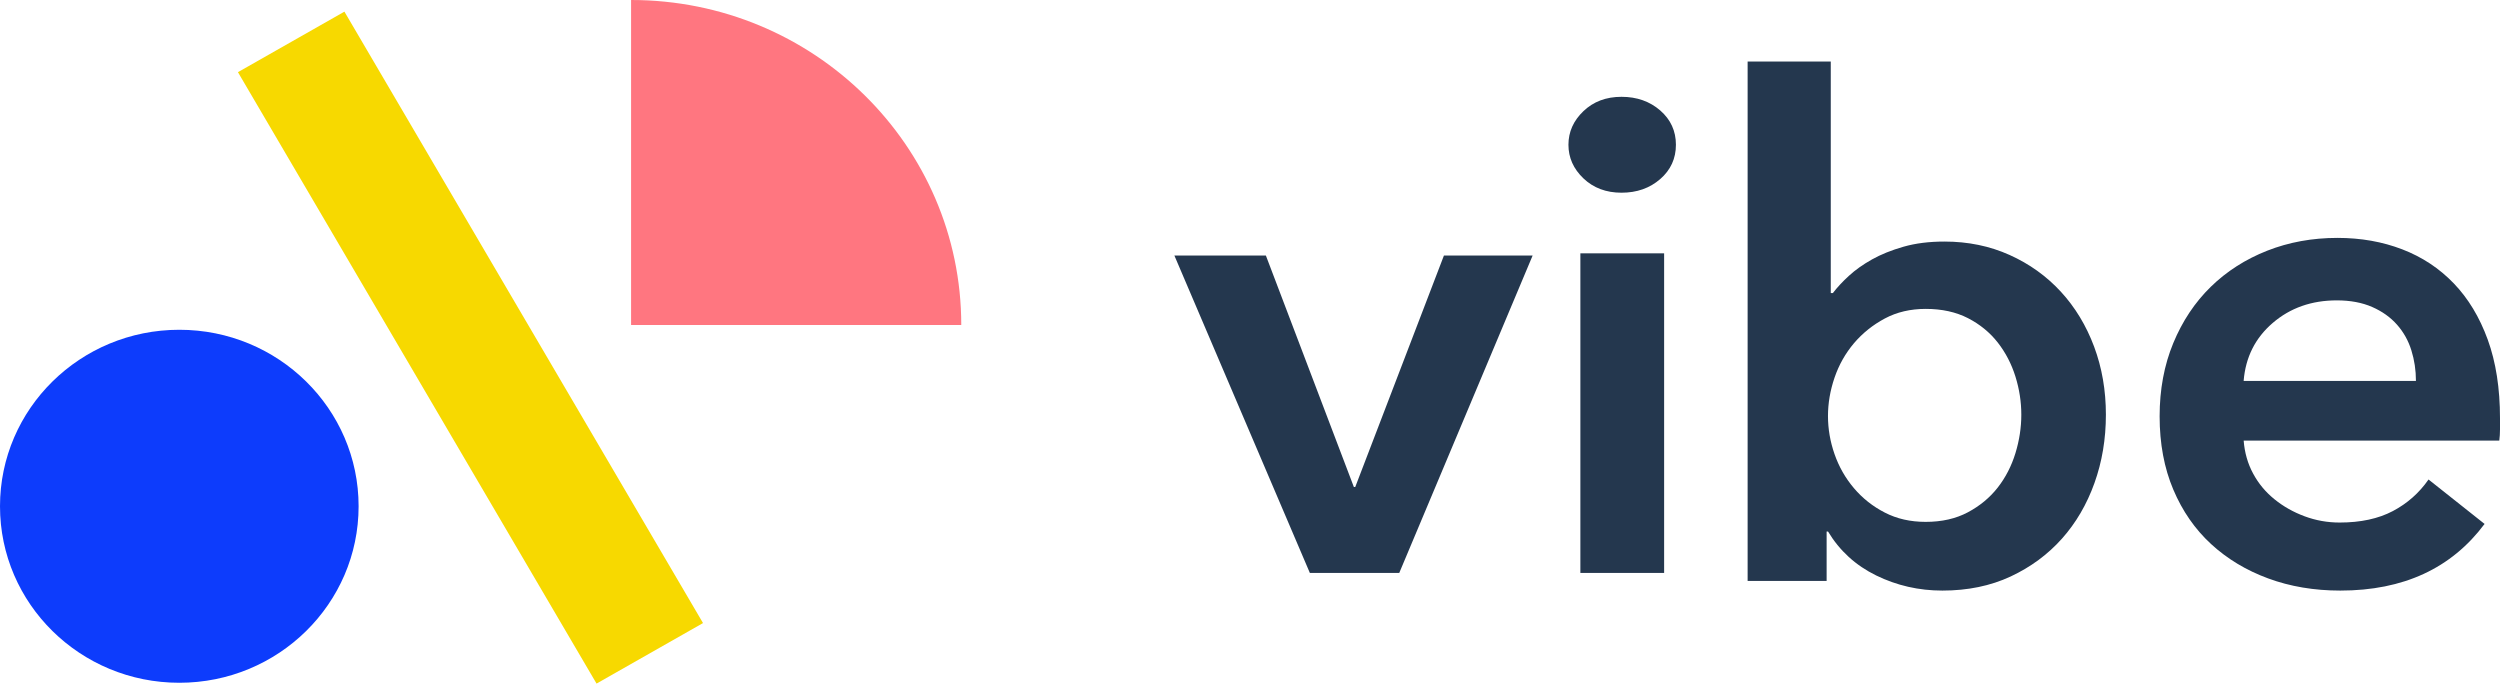
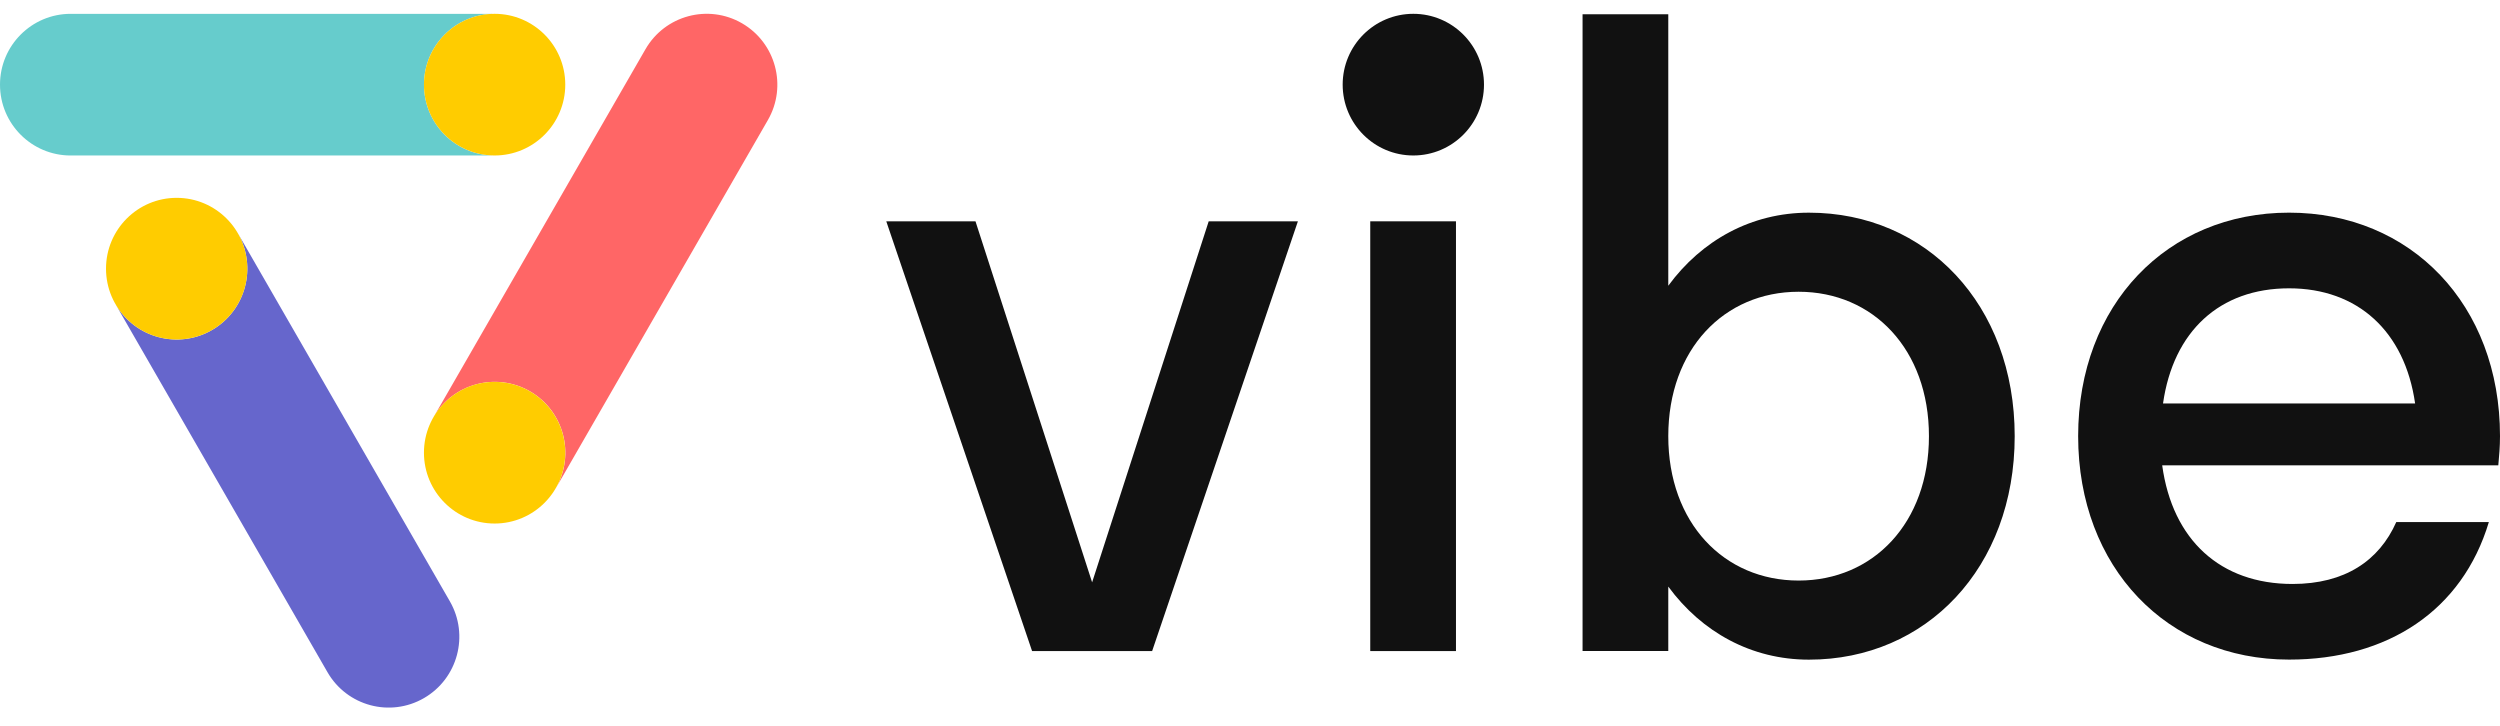
- <svg xmlns="http://www.w3.org/2000/svg" width="120" height="33" viewBox="0 0 120 33" fill="none">
-   <path fill-rule="evenodd" clip-rule="evenodd" d="M56.37 12.265H60.762L64.985 23.375H65.052L69.309 12.265H73.567L67.164 27.501H62.873L56.37 12.265Z" fill="#24374E" />
-   <path fill-rule="evenodd" clip-rule="evenodd" d="M75.858 27.501H79.878V12.159H75.858V27.501ZM75.285 6.948C75.285 6.331 75.525 5.793 76.005 5.335C76.486 4.876 77.094 4.647 77.832 4.647C78.569 4.647 79.188 4.866 79.691 5.302C80.193 5.74 80.444 6.288 80.444 6.948C80.444 7.61 80.193 8.158 79.691 8.595C79.188 9.032 78.569 9.25 77.832 9.25C77.094 9.25 76.486 9.021 76.005 8.563C75.525 8.105 75.285 7.567 75.285 6.948Z" fill="#24374E" />
-   <path fill-rule="evenodd" clip-rule="evenodd" d="M97.023 19.905C97.023 19.29 96.929 18.68 96.741 18.075C96.552 17.47 96.27 16.926 95.893 16.442C95.515 15.959 95.039 15.569 94.462 15.271C93.885 14.975 93.209 14.827 92.433 14.827C91.701 14.827 91.047 14.98 90.471 15.288C89.894 15.596 89.401 15.992 88.99 16.475C88.58 16.96 88.27 17.509 88.059 18.124C87.848 18.74 87.743 19.356 87.743 19.971C87.743 20.587 87.848 21.197 88.059 21.802C88.27 22.406 88.58 22.951 88.99 23.433C89.401 23.918 89.894 24.308 90.471 24.604C91.047 24.902 91.701 25.05 92.433 25.05C93.209 25.05 93.885 24.896 94.462 24.588C95.039 24.28 95.515 23.884 95.893 23.401C96.27 22.917 96.552 22.367 96.741 21.752C96.929 21.137 97.023 20.521 97.023 19.905ZM87.877 2.955V14.068H87.977C88.177 13.804 88.432 13.53 88.742 13.244C89.053 12.958 89.425 12.694 89.857 12.452C90.289 12.21 90.793 12.007 91.371 11.842C91.947 11.677 92.601 11.595 93.333 11.595C94.464 11.595 95.506 11.809 96.46 12.238C97.413 12.666 98.233 13.255 98.921 14.002C99.608 14.75 100.14 15.629 100.518 16.64C100.895 17.652 101.083 18.74 101.083 19.905C101.083 21.071 100.9 22.164 100.534 23.186C100.168 24.209 99.647 25.099 98.971 25.858C98.294 26.616 97.474 27.221 96.51 27.672C95.544 28.122 94.453 28.348 93.233 28.348C92.102 28.348 91.043 28.105 90.056 27.622C89.07 27.139 88.299 26.434 87.745 25.512H87.678V27.886H83.886V2.955H87.877Z" fill="#24374E" />
-   <path fill-rule="evenodd" clip-rule="evenodd" d="M115.965 18.284C115.965 17.773 115.892 17.284 115.746 16.817C115.601 16.351 115.371 15.94 115.057 15.585C114.743 15.229 114.345 14.946 113.864 14.735C113.382 14.524 112.816 14.418 112.166 14.418C110.956 14.418 109.931 14.78 109.091 15.501C108.25 16.223 107.785 17.151 107.695 18.284H115.965ZM120 20.083V20.617C120 20.794 119.988 20.972 119.966 21.149H107.696C107.741 21.727 107.892 22.255 108.15 22.732C108.407 23.211 108.749 23.621 109.175 23.965C109.6 24.31 110.082 24.582 110.621 24.782C111.158 24.982 111.718 25.082 112.301 25.082C113.31 25.082 114.161 24.898 114.856 24.532C115.551 24.166 116.122 23.66 116.57 23.016L119.26 25.149C117.668 27.281 115.361 28.348 112.335 28.348C111.08 28.348 109.926 28.153 108.872 27.764C107.819 27.376 106.906 26.826 106.133 26.115C105.36 25.404 104.755 24.532 104.318 23.499C103.881 22.466 103.662 21.295 103.662 19.983C103.662 18.695 103.881 17.523 104.318 16.467C104.755 15.412 105.354 14.513 106.116 13.768C106.878 13.024 107.78 12.447 108.822 12.035C109.864 11.625 110.99 11.419 112.2 11.419C113.321 11.419 114.357 11.602 115.31 11.969C116.262 12.335 117.086 12.88 117.78 13.601C118.475 14.324 119.019 15.224 119.411 16.301C119.803 17.378 120 18.639 120 20.083Z" fill="#24374E" />
-   <path fill-rule="evenodd" clip-rule="evenodd" d="M33.745 29.907L28.634 32.812L11.421 3.464L16.532 0.559L33.745 29.907Z" fill="#F7D900" />
-   <path fill-rule="evenodd" clip-rule="evenodd" d="M0 24.301C0 19.622 3.853 15.829 8.607 15.829C13.36 15.829 17.213 19.622 17.213 24.301C17.213 28.98 13.36 32.773 8.607 32.773C3.853 32.773 0 28.98 0 24.301Z" fill="#0D3CFC" />
-   <path fill-rule="evenodd" clip-rule="evenodd" d="M46.141 15.601C46.141 6.985 39.045 0 30.292 0V15.601H46.141Z" fill="#FF7680" />
+ <svg xmlns="http://www.w3.org/2000/svg" width="131" height="38" viewBox="0 0 131 38" fill="none">
+   <path d="M60.372 34.116H54.081L46.441 11.597H51.115L57.227 30.514L63.336 11.597H68.01L60.372 34.116Z" fill="#111111" />
+   <path d="M76.293 11.597H71.801V34.116H76.293V11.597Z" fill="#111111" />
+   <path d="M94.787 34.566C91.775 34.566 89.171 33.125 87.418 30.737V34.114H82.926V0.749H87.418V14.973C89.171 12.585 91.777 11.144 94.787 11.144C100.942 11.144 105.57 15.963 105.57 22.854C105.57 29.747 100.942 34.566 94.787 34.566ZM87.418 22.856C87.418 27.405 90.34 30.421 94.248 30.421C98.156 30.421 101.077 27.405 101.077 22.856C101.077 18.307 98.156 15.288 94.248 15.288C90.34 15.288 87.418 18.307 87.418 22.856Z" fill="#111111" />
+   <path d="M130.911 24.385H113.299C113.838 28.303 116.353 30.6 120.128 30.6C122.868 30.6 124.666 29.383 125.565 27.356H130.416C129.023 31.996 125.115 34.563 119.947 34.563C113.568 34.563 108.895 29.744 108.895 22.853C108.895 15.961 113.568 11.143 119.947 11.143C126.328 11.143 131 15.961 131 22.853C131 23.395 130.957 23.89 130.911 24.385ZM113.342 21.143H126.552C126.013 17.36 123.541 15.108 119.947 15.108C116.308 15.108 113.881 17.36 113.342 21.143Z" fill="#111111" />
+   <path d="M74.058 8.147C76.103 8.147 77.761 6.485 77.761 4.435C77.761 2.385 76.103 0.724 74.058 0.724C72.013 0.724 70.356 2.385 70.356 4.435C70.356 6.485 72.013 8.147 74.058 8.147Z" fill="#111111" />
+   <path d="M22.216 4.436C22.216 2.387 23.874 0.725 25.919 0.725H3.703C1.658 0.725 0 2.387 0 4.436C0 6.486 1.658 8.148 3.703 8.148H25.919C23.874 8.148 22.216 6.486 22.216 4.436Z" fill="#66CCCC" />
+   <path d="M23.573 31.51L12.465 12.224C13.487 13.999 12.88 16.269 11.109 17.294C9.338 18.319 7.073 17.711 6.051 15.935L17.159 35.221C18.181 36.997 20.446 37.605 22.217 36.58C23.988 35.555 24.595 33.285 23.573 31.51Z" fill="#6666CC" />
+   <path d="M38.881 1.22C37.11 0.196 34.845 0.804 33.823 2.579L22.715 21.865C23.737 20.09 26.002 19.482 27.773 20.506C29.544 21.531 30.151 23.802 29.129 25.577L40.237 6.291C41.259 4.516 40.653 2.247 38.881 1.22Z" fill="#FF6666" />
+   <path d="M25.918 8.147C27.962 8.147 29.62 6.485 29.62 4.435C29.62 2.385 27.962 0.724 25.918 0.724C23.873 0.724 22.215 2.385 22.215 4.435C22.215 6.485 23.873 8.147 25.918 8.147Z" fill="#FFCC00" />
+   <path d="M9.257 17.79C11.302 17.79 12.96 16.129 12.96 14.079C12.96 12.029 11.302 10.367 9.257 10.367C7.212 10.367 5.555 12.029 5.555 14.079C5.555 16.129 7.212 17.79 9.257 17.79Z" fill="#FFCC00" />
+   <path d="M25.918 27.433C27.962 27.433 29.62 25.771 29.62 23.721C29.62 21.672 27.962 20.01 25.918 20.01C23.873 20.01 22.215 21.672 22.215 23.721C22.215 25.771 23.873 27.433 25.918 27.433Z" fill="#FFCC00" />
</svg>
